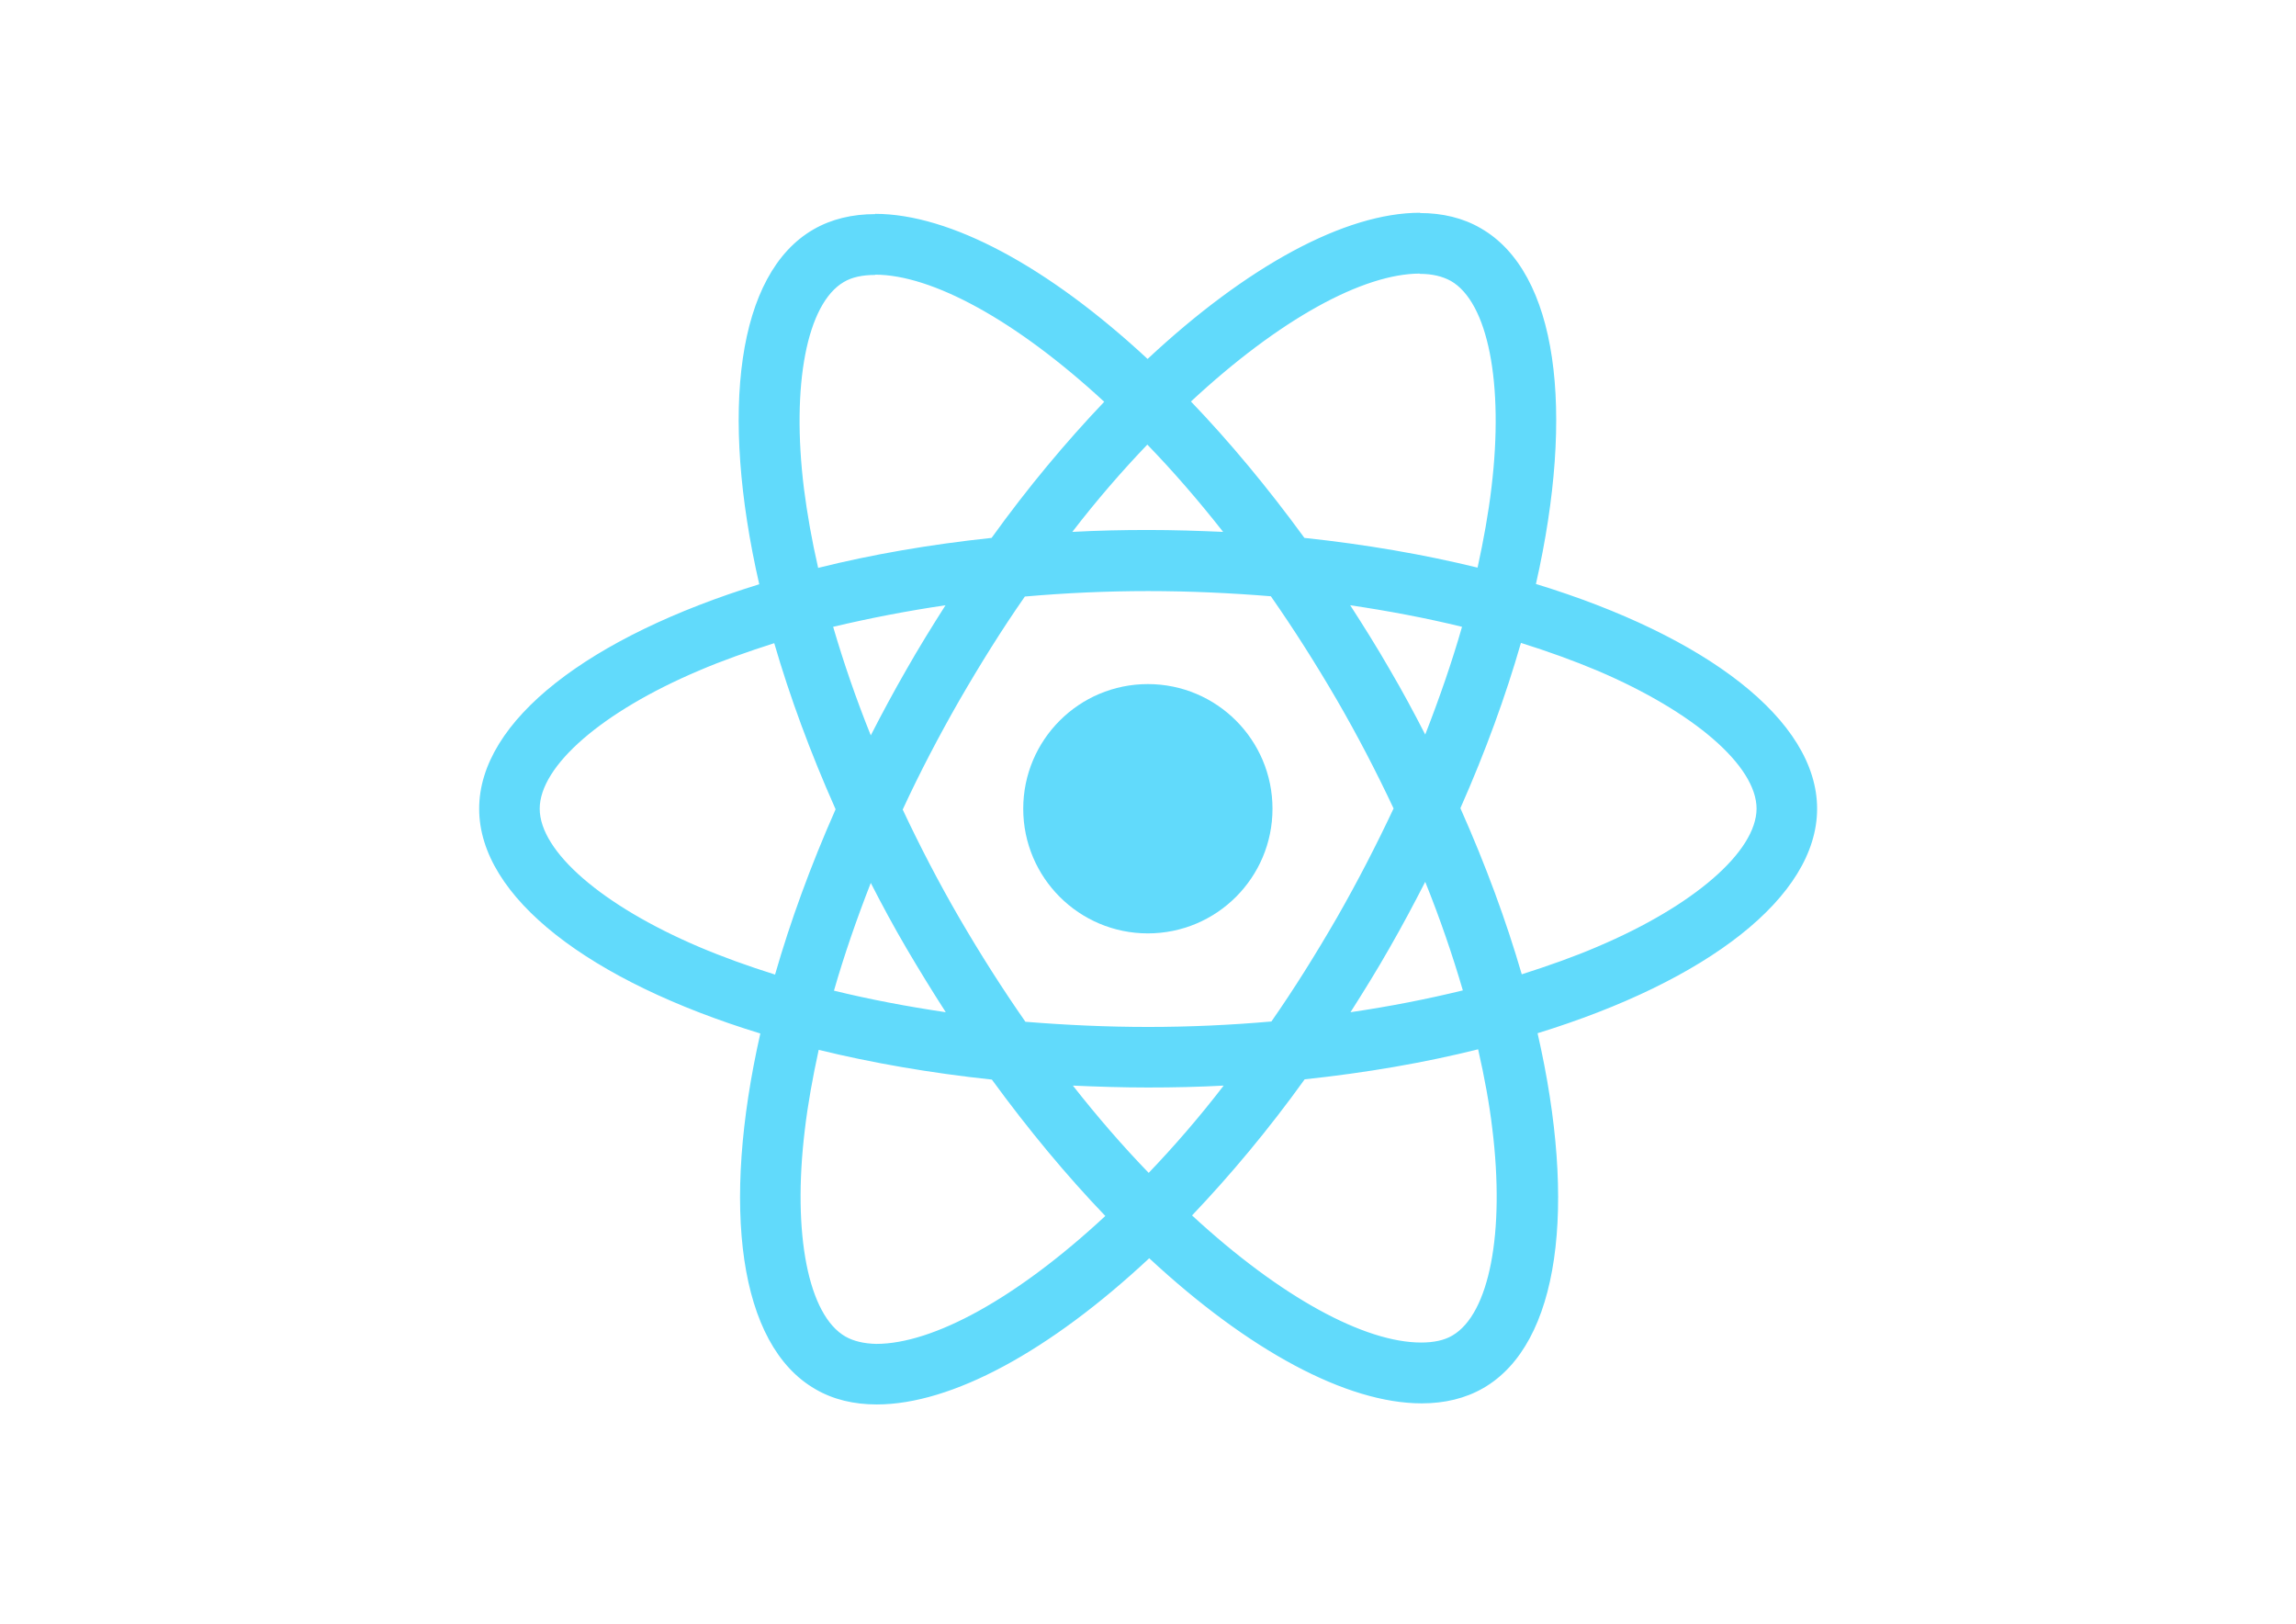
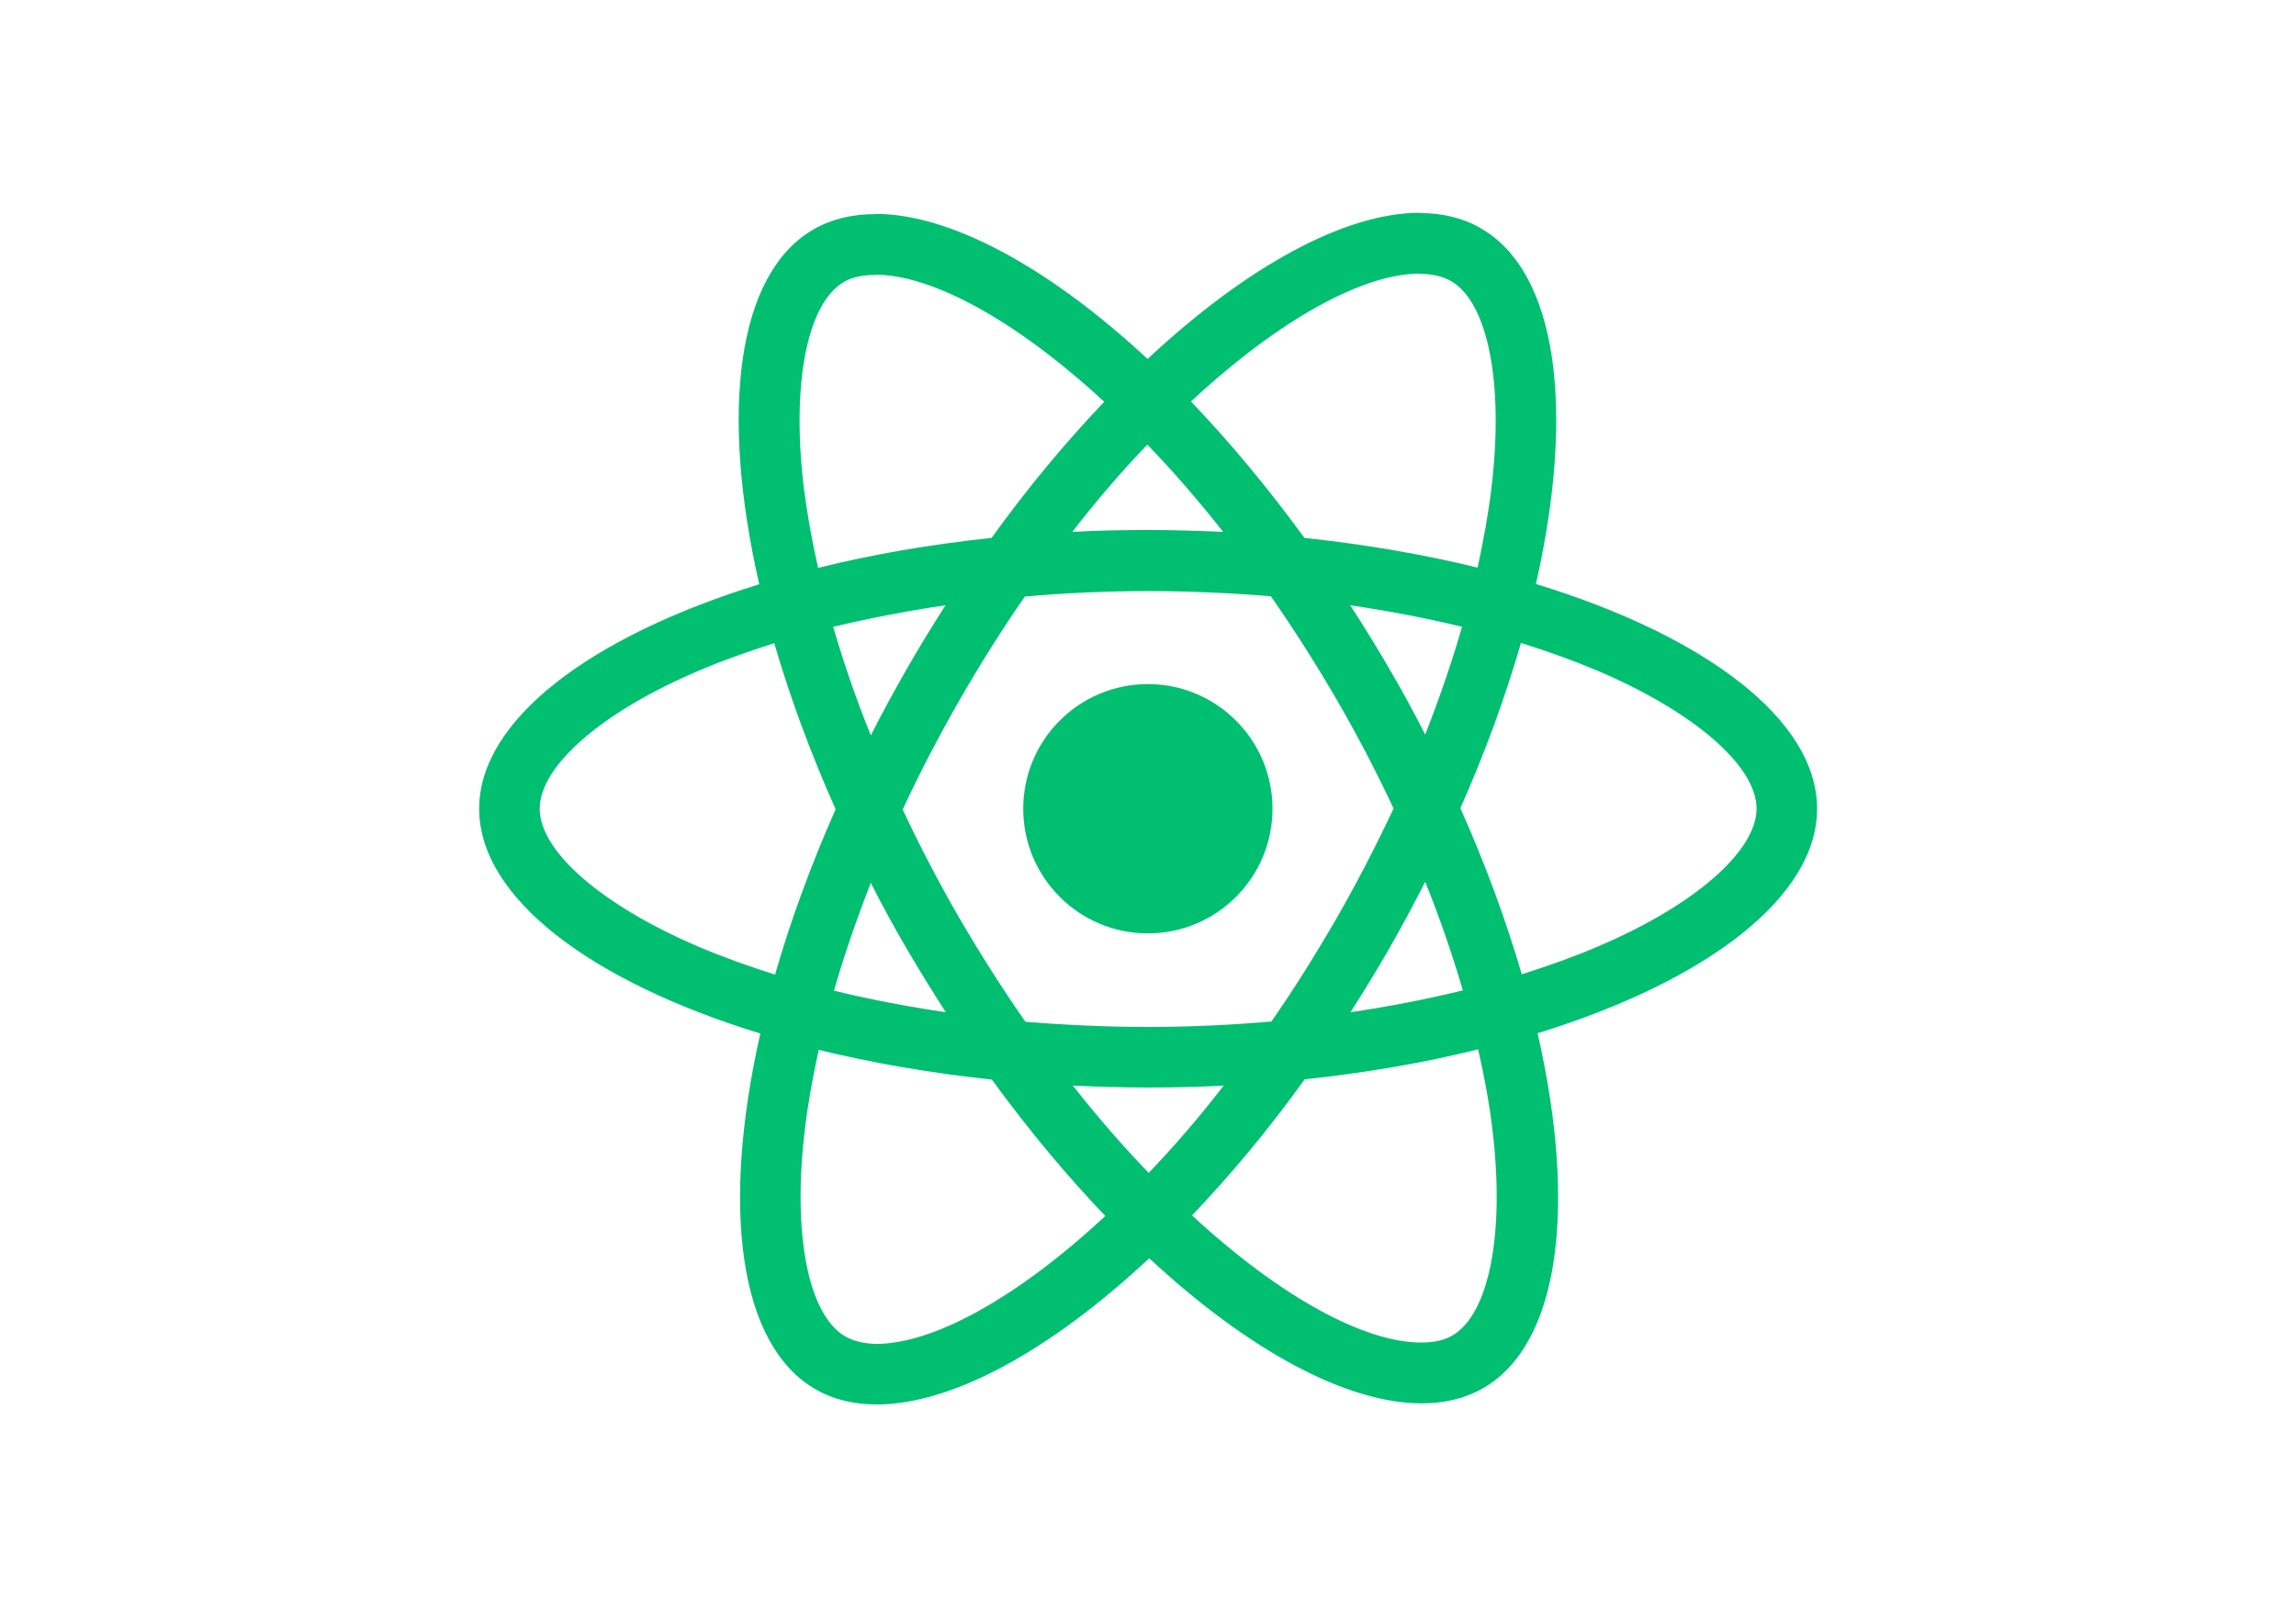
<svg xmlns="http://www.w3.org/2000/svg" viewBox="0 0 841.9 595.3">
-   <g fill="#61DAFB">
+   <g fill="#01bf71">
    <path d="M666.3 296.5c0-32.5-40.7-63.3-103.1-82.4 14.4-63.6 8-114.2-20.2-130.4-6.5-3.8-14.1-5.6-22.4-5.6v22.3c4.6 0 8.3.9 11.4 2.6 13.6 7.8 19.5 37.5 14.9 75.7-1.1 9.4-2.9 19.3-5.1 29.4-19.6-4.8-41-8.5-63.5-10.9-13.5-18.5-27.5-35.3-41.6-50 32.6-30.3 63.2-46.9 84-46.9V78c-27.5 0-63.5 19.6-99.9 53.6-36.4-33.8-72.4-53.2-99.9-53.2v22.3c20.7 0 51.4 16.5 84 46.6-14 14.7-28 31.4-41.3 49.9-22.6 2.4-44 6.1-63.6 11-2.3-10-4-19.7-5.2-29-4.7-38.2 1.1-67.9 14.6-75.8 3-1.8 6.9-2.6 11.5-2.6V78.5c-8.4 0-16 1.8-22.6 5.6-28.1 16.2-34.4 66.7-19.9 130.1-62.2 19.2-102.7 49.9-102.7 82.3 0 32.5 40.7 63.3 103.1 82.4-14.4 63.6-8 114.2 20.2 130.4 6.5 3.8 14.1 5.6 22.5 5.6 27.5 0 63.5-19.6 99.9-53.6 36.4 33.8 72.4 53.2 99.9 53.2 8.4 0 16-1.8 22.6-5.6 28.1-16.2 34.4-66.7 19.9-130.1 62-19.1 102.5-49.9 102.5-82.3zm-130.2-66.7c-3.7 12.9-8.3 26.2-13.5 39.5-4.1-8-8.4-16-13.1-24-4.6-8-9.5-15.8-14.4-23.4 14.2 2.1 27.9 4.7 41 7.9zm-45.8 106.5c-7.8 13.5-15.8 26.3-24.1 38.2-14.9 1.3-30 2-45.2 2-15.1 0-30.2-.7-45-1.9-8.3-11.9-16.4-24.6-24.2-38-7.6-13.1-14.5-26.4-20.8-39.8 6.2-13.4 13.2-26.8 20.7-39.9 7.8-13.5 15.8-26.3 24.1-38.2 14.9-1.3 30-2 45.2-2 15.1 0 30.2.7 45 1.9 8.3 11.9 16.4 24.6 24.2 38 7.6 13.1 14.5 26.4 20.8 39.8-6.3 13.4-13.2 26.8-20.7 39.9zm32.3-13c5.4 13.4 10 26.8 13.8 39.8-13.1 3.2-26.9 5.9-41.2 8 4.9-7.7 9.8-15.6 14.4-23.7 4.6-8 8.9-16.1 13-24.1zM421.2 430c-9.3-9.6-18.6-20.3-27.8-32 9 .4 18.2.7 27.5.7 9.4 0 18.7-.2 27.8-.7-9 11.7-18.3 22.4-27.5 32zm-74.4-58.9c-14.2-2.1-27.9-4.7-41-7.9 3.7-12.9 8.3-26.2 13.5-39.5 4.1 8 8.4 16 13.1 24 4.7 8 9.5 15.8 14.4 23.4zM420.7 163c9.3 9.6 18.6 20.3 27.8 32-9-.4-18.2-.7-27.5-.7-9.4 0-18.7.2-27.8.7 9-11.7 18.3-22.4 27.5-32zm-74 58.9c-4.9 7.7-9.8 15.6-14.4 23.7-4.6 8-8.9 16-13 24-5.4-13.4-10-26.8-13.8-39.8 13.1-3.1 26.9-5.8 41.2-7.9zm-90.5 125.2c-35.4-15.1-58.3-34.9-58.3-50.6 0-15.7 22.9-35.6 58.3-50.6 8.6-3.7 18-7 27.7-10.1 5.7 19.6 13.2 40 22.5 60.9-9.2 20.8-16.6 41.1-22.2 60.6-9.9-3.1-19.3-6.5-28-10.2zM310 490c-13.6-7.8-19.5-37.5-14.9-75.7 1.1-9.4 2.9-19.3 5.1-29.4 19.6 4.8 41 8.5 63.5 10.9 13.5 18.5 27.5 35.3 41.6 50-32.6 30.3-63.2 46.9-84 46.9-4.5-.1-8.3-1-11.3-2.7zm237.2-76.2c4.7 38.2-1.1 67.9-14.6 75.8-3 1.8-6.9 2.6-11.5 2.6-20.7 0-51.4-16.5-84-46.6 14-14.7 28-31.4 41.3-49.9 22.6-2.4 44-6.1 63.6-11 2.3 10.1 4.1 19.8 5.2 29.1zm38.5-66.7c-8.6 3.7-18 7-27.7 10.1-5.7-19.6-13.2-40-22.5-60.9 9.2-20.8 16.6-41.1 22.2-60.6 9.9 3.1 19.3 6.5 28.1 10.2 35.4 15.1 58.3 34.9 58.3 50.6-.1 15.7-23 35.6-58.4 50.6zM320.8 78.4z" />
    <circle cx="420.9" cy="296.5" r="45.7" />
    <path d="M520.5 78.1z" />
  </g>
</svg>
